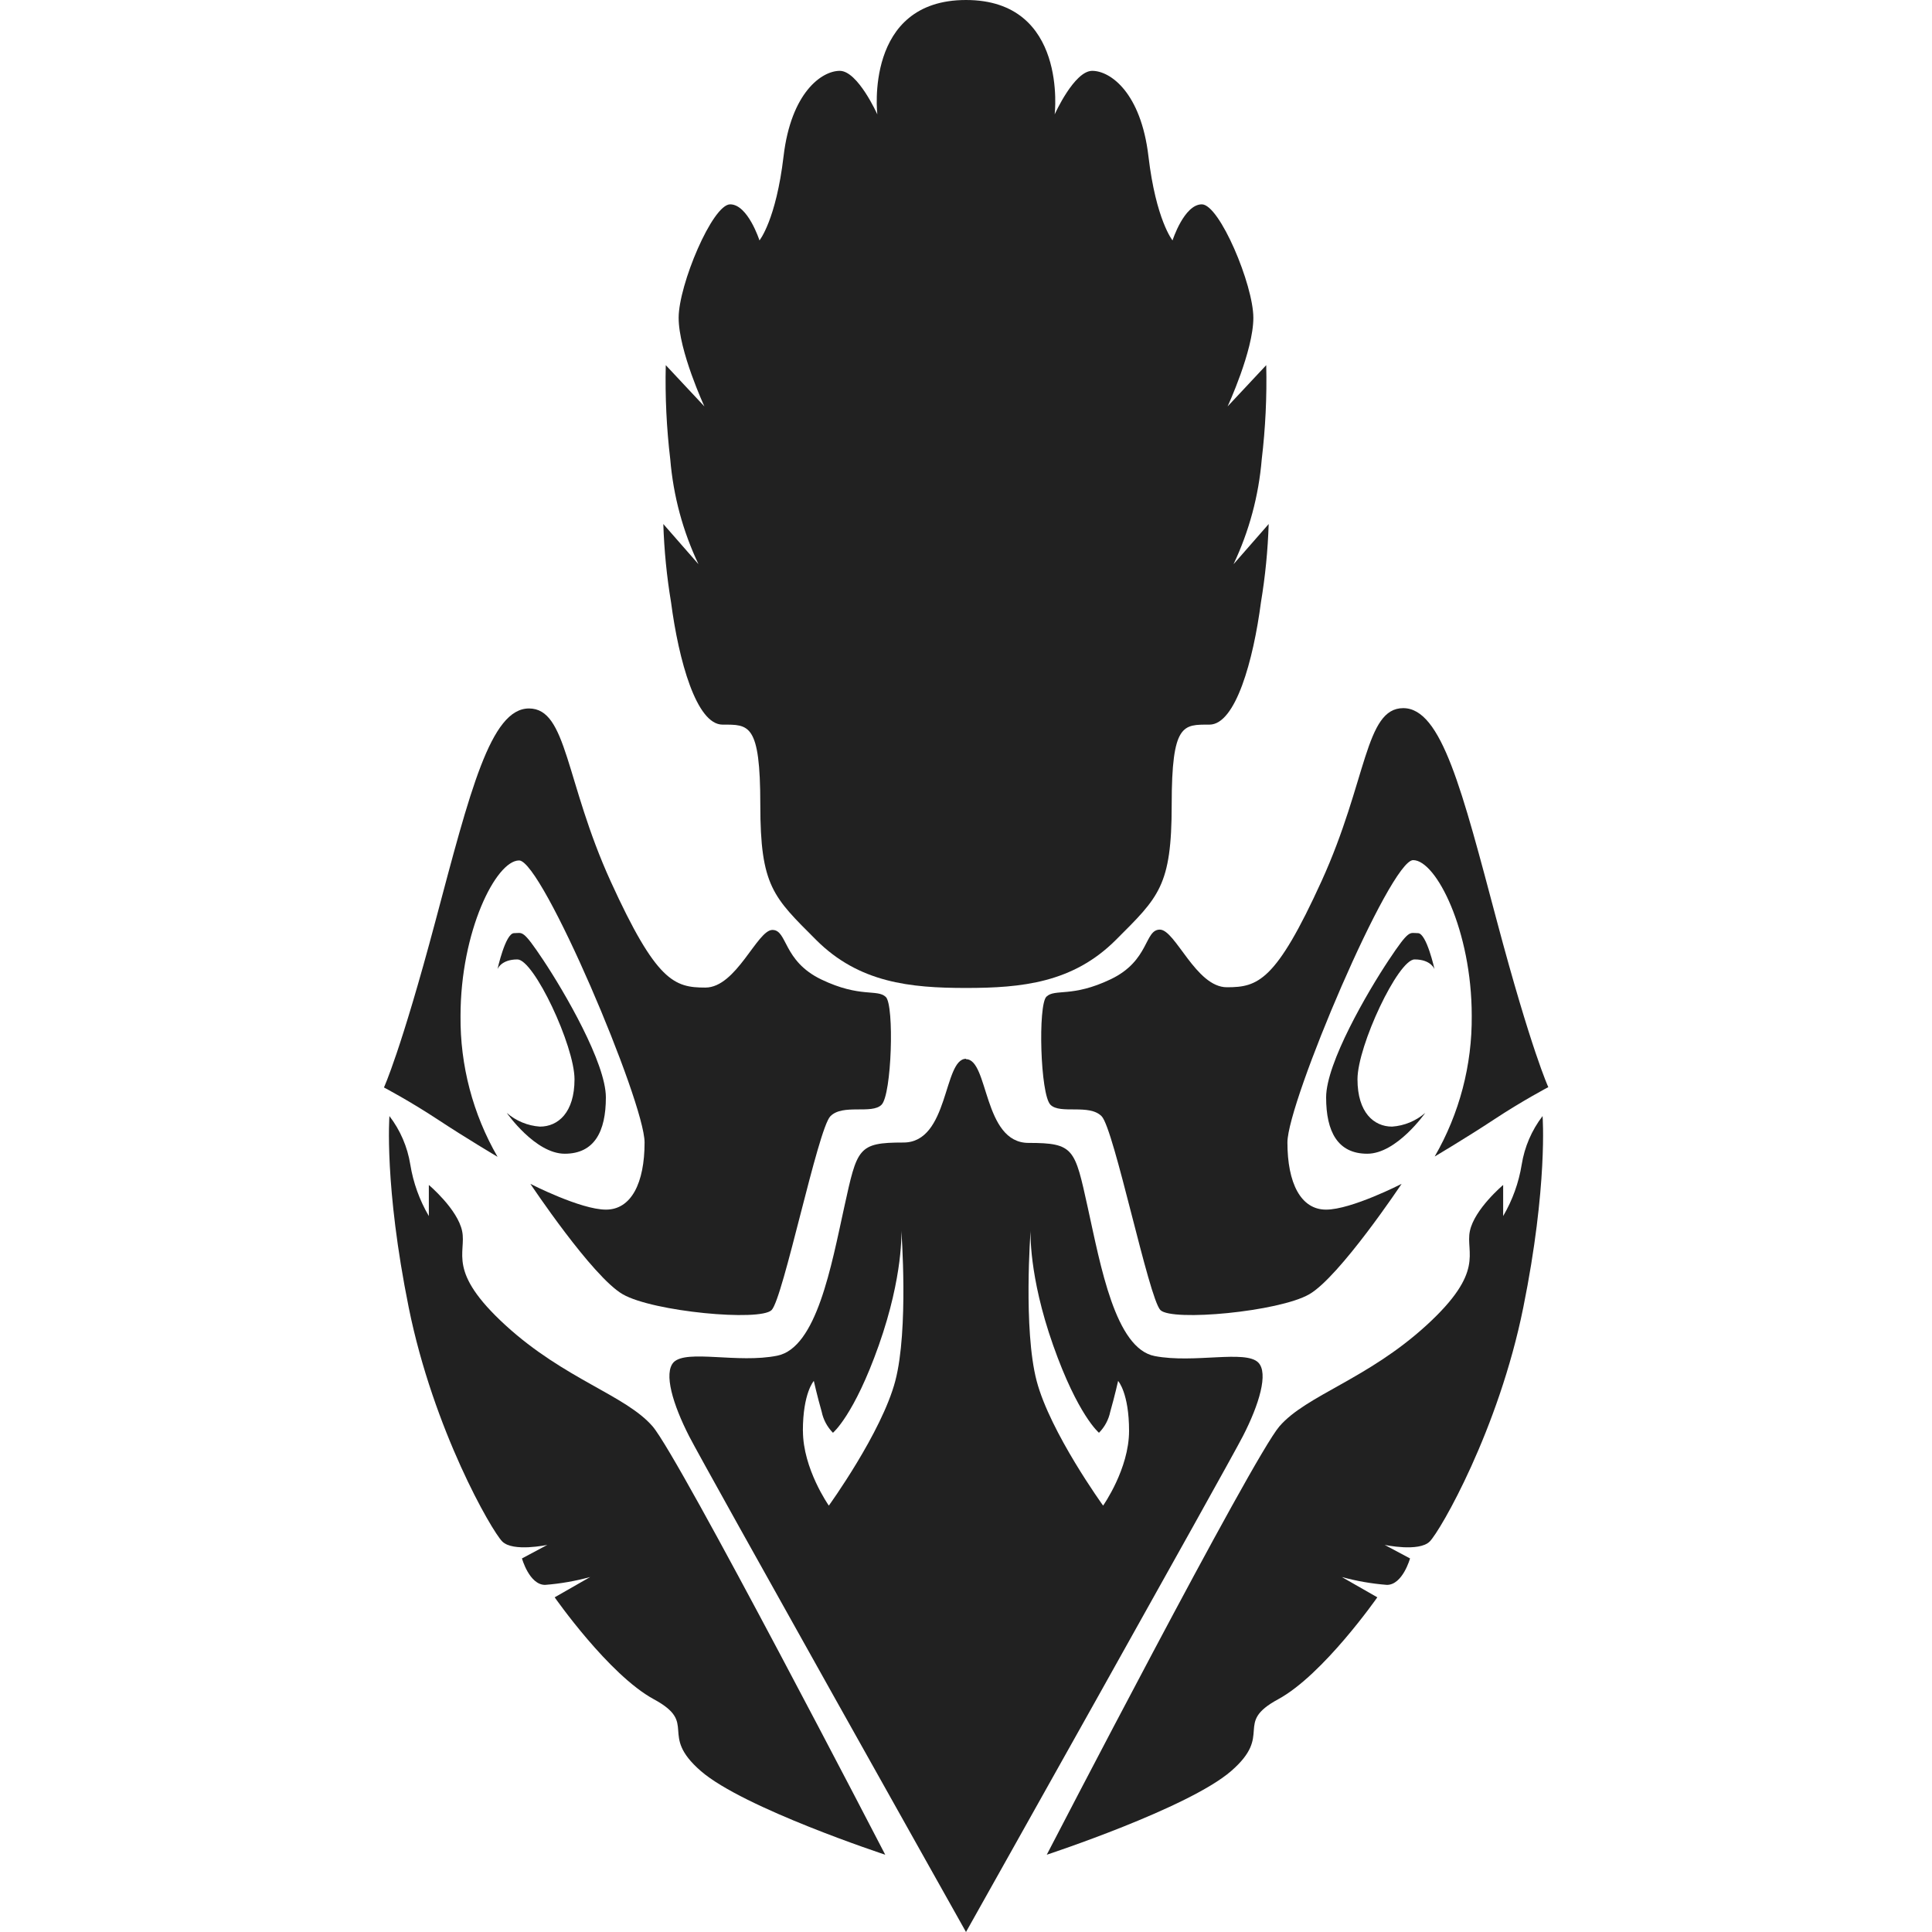
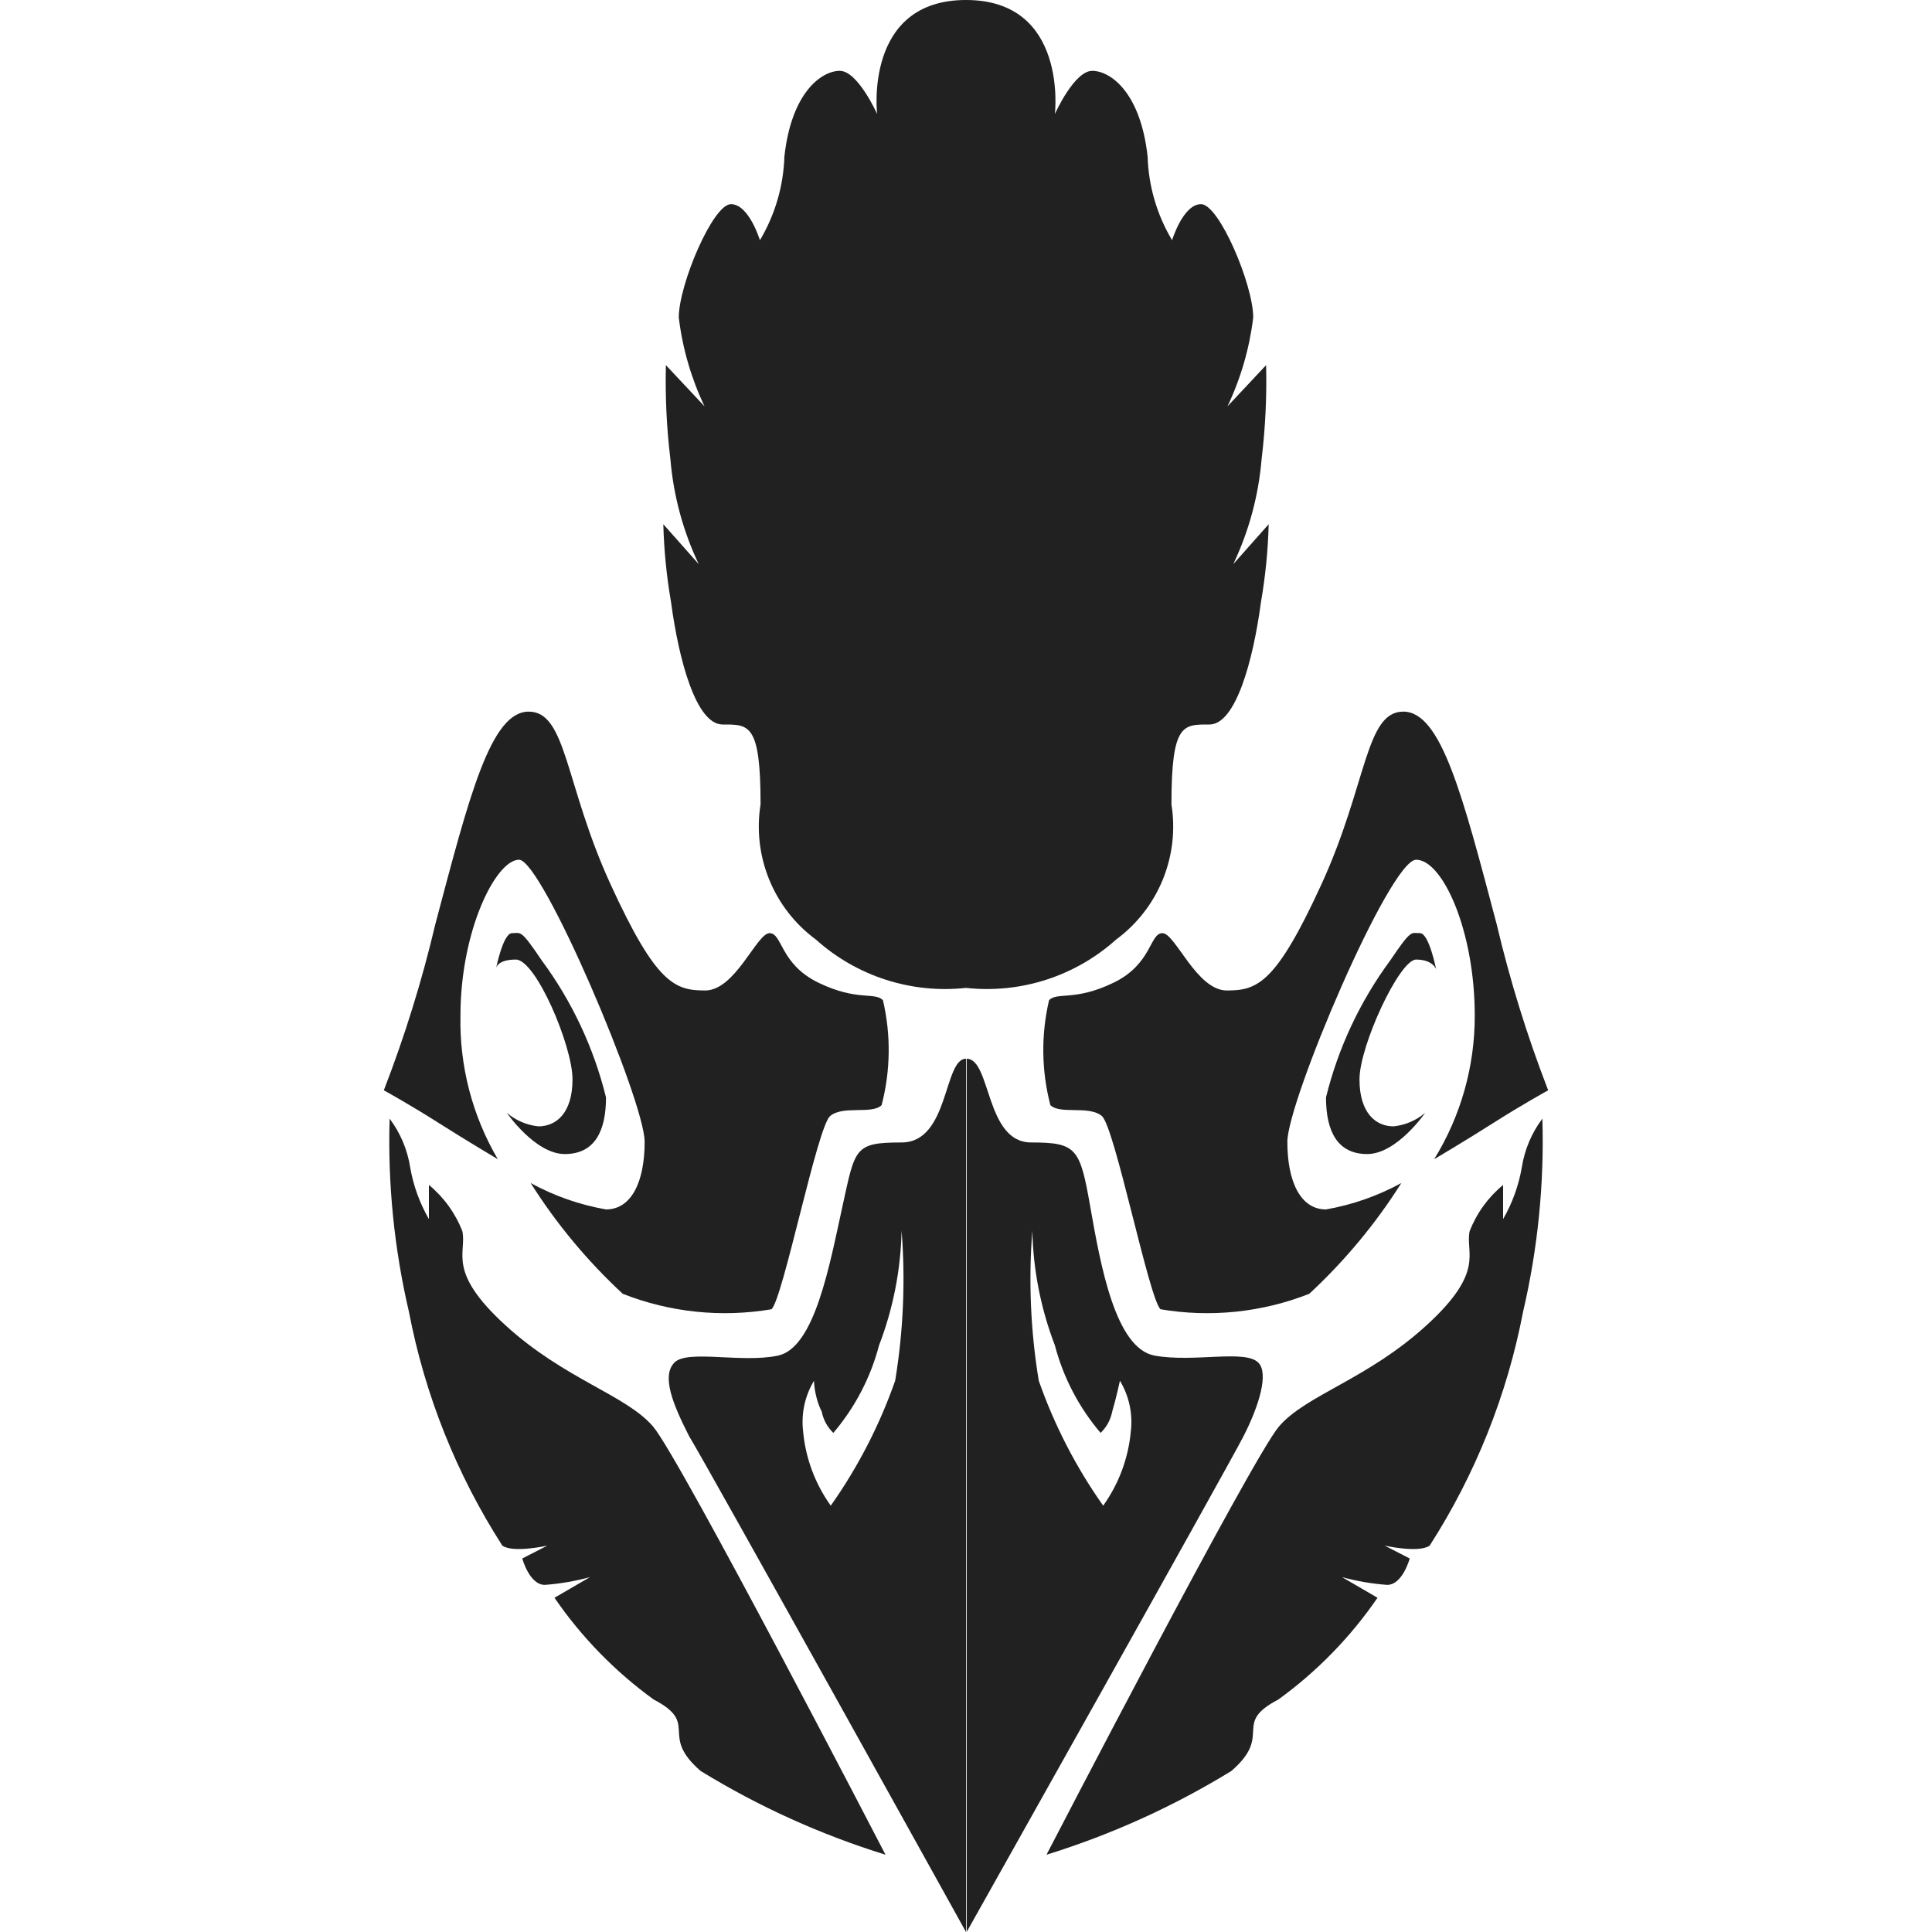
- <svg xmlns="http://www.w3.org/2000/svg" viewBox="0 0 300 300">
-   <g id="bobwhitequail">
-     <g id="right">
-       <path d="M150,153.41c8.69,0,16.62-.81,23.27-7.46s8.67-8.32,8.67-21,1.79-12.43,5.86-12.43,6.82-10,8-19A91.78,91.78,0,0,0,197,81.37l-5.46,6.24a47.11,47.11,0,0,0,4.38-16.27,103.24,103.24,0,0,0,.7-14.64l-6,6.41s4-8.63,4-13.76-5.25-17.62-8-17.62-4.55,5.6-4.55,5.6-2.57-3.15-3.74-13.06S172.4,11,169.6,11s-5.83,6.76-5.83,6.76S165.87,0,150,0Z" transform="translate(0)" fill="#212121" />
-       <path d="M221.31,172.81s-4.42,6.34-9,6.34-6.39-3.41-6.39-8.75,6.45-16.4,9.71-21.3,3.21-4.2,4.55-4.2,2.57,5.6,2.57,5.6-.53-1.52-3.09-1.52-8.87,13.42-8.87,18.61,2.57,7.35,5.37,7.35A8.8,8.8,0,0,0,221.31,172.81Z" transform="translate(0)" fill="#212121" />
-       <path d="M162.54,288s22-7.23,28.64-13,.29-7.35,7.29-11.14,15.4-15.83,15.4-15.83l-5.51-3.15a37.5,37.5,0,0,0,7,1.22c2.45,0,3.59-4.11,3.59-4.11l-3.94-2.1s5.34,1.14,7-.53,10.68-17.32,14.52-36.31,3-29.75,3-29.75a16.74,16.74,0,0,0-3.24,7.53,23.11,23.11,0,0,1-2.88,8V184s-4.47,3.76-5.17,7.17,2.45,6.21-6.73,14.61-18.64,10.85-22.84,15.7S162.54,288,162.54,288Z" transform="translate(0)" fill="#212121" />
-       <path d="M163.12,171.55c1.52,1.52,6-.19,7.94,1.78s7.33,28.31,9.13,30.1,18.37.26,23.1-2.45,14.35-17.15,14.35-17.15-7.79,4-11.73,4-6-4.14-6-10.43,15.93-43.84,19.52-43.84,9.1,11,9.1,24.15a42.93,42.93,0,0,1-5.75,21.87s4.87-2.88,9.25-5.77,8.39-5,8.39-5-2.62-5.64-8-25.85-8.57-33-14.52-33-5.6,11.29-12.69,26.86-9.89,16.48-14.7,16.48-8-8.95-10.41-8.95-1.58,4.81-7.61,7.7-8.67,1.43-10,2.71S161.53,170,163.12,171.55Z" transform="translate(0)" fill="#212121" />
-       <path d="M195.38,211.57c-2-2-9.94.17-16.07-1s-8.4-14-10.41-23.1-2.1-10-9.19-10-6.17-13-9.71-13V300s40.48-72.1,43-77S197,213.2,195.38,211.57Zm-24.09,22.22s-8.22-11.37-10.32-19.36-.94-23.34-.94-23.34-.35,6.89,3.5,17.8,7.12,13.59,7.12,13.59a6.52,6.52,0,0,0,1.75-3.27c.7-2.45,1.22-4.78,1.22-4.78s1.7,1.86,1.7,7.76S171.29,233.79,171.29,233.79Z" transform="translate(0)" fill="#212121" />
-     </g>
-     <g id="left">
-       <path d="M150,153.41c-8.69,0-16.62-.81-23.27-7.46s-8.67-8.32-8.67-21-1.79-12.43-5.86-12.43-6.82-10-8-19A91.78,91.78,0,0,1,103,81.37l5.46,6.24a47.11,47.11,0,0,1-4.38-16.27,103.24,103.24,0,0,1-.7-14.64l6,6.41s-4-8.63-4-13.76,5.25-17.62,8-17.62,4.55,5.6,4.55,5.6,2.57-3.15,3.74-13.06S127.6,11,130.4,11s5.83,6.76,5.83,6.76S134.13,0,150,0Z" transform="translate(0)" fill="#212121" />
-       <path d="M78.69,172.81s4.42,6.34,9,6.34,6.39-3.41,6.39-8.75-6.45-16.4-9.71-21.3-3.21-4.2-4.55-4.2-2.57,5.6-2.57,5.6.53-1.52,3.09-1.52,8.87,13.42,8.87,18.61-2.57,7.35-5.37,7.35A8.8,8.8,0,0,1,78.69,172.81Z" transform="translate(0)" fill="#212121" />
-       <path d="M137.46,288s-22-7.23-28.64-13-.29-7.35-7.29-11.14-15.4-15.83-15.4-15.83l5.51-3.15a37.5,37.5,0,0,1-7,1.22c-2.45,0-3.59-4.11-3.59-4.11l3.94-2.1s-5.34,1.14-7-.53-10.68-17.32-14.52-36.31-3-29.75-3-29.75a16.74,16.74,0,0,1,3.24,7.53,23.11,23.11,0,0,0,2.88,8V184s4.47,3.76,5.17,7.17-2.45,6.21,6.73,14.61,18.64,10.85,22.84,15.7S137.46,288,137.46,288Z" transform="translate(0)" fill="#212121" />
-       <path d="M136.88,171.55c-1.52,1.52-6-.19-7.94,1.78s-7.33,28.31-9.13,30.1-18.37.26-23.1-2.45-14.35-17.15-14.35-17.15,7.79,4,11.73,4,6-4.14,6-10.43S84.2,133.61,80.61,133.61s-9.1,11-9.1,24.15a42.93,42.93,0,0,0,5.75,21.87s-4.87-2.88-9.25-5.77-8.39-5-8.39-5,2.62-5.64,8-25.85,8.57-33,14.52-33,5.6,11.29,12.69,26.86,9.89,16.48,14.7,16.48,8.05-8.95,10.41-8.95,1.58,4.81,7.61,7.7,8.67,1.43,10,2.71S138.47,170,136.88,171.55Z" transform="translate(0)" fill="#212121" />
-       <path d="M107,223c2.51,4.9,43,77,43,77V164.41c-3.54,0-2.62,13-9.71,13s-7.18.87-9.19,10-4.29,21.87-10.41,23.1-14-1-16.07,1C103,213.2,104.5,218.1,107,223Zm17.67-.81c0-5.9,1.7-7.76,1.7-7.76s.52,2.33,1.22,4.78a6.52,6.52,0,0,0,1.75,3.27s3.27-2.69,7.12-13.59,3.5-17.8,3.5-17.8,1.16,15.35-.94,23.34-10.32,19.36-10.32,19.36S124.68,228.08,124.68,222.19Z" transform="translate(0)" fill="#212121" />
-     </g>
-   </g>
-   <g id="frame">
-     <rect width="300" height="300" fill="none" />
-   </g>
+ <svg xmlns="http://www.w3.org/2000/svg" viewBox="0 0 30 30">
+   <path d="M15,15.34a3,3,0,0,0,2.33-.75,2.18,2.18,0,0,0,.86-2.1c0-1.26.18-1.24.59-1.24s.68-1,.8-1.9a8.35,8.35,0,0,0,.12-1.21l-.55.62a4.71,4.71,0,0,0,.44-1.63,10.06,10.06,0,0,0,.07-1.46l-.6.64a4.46,4.46,0,0,0,.4-1.38c0-.51-.53-1.76-.81-1.76s-.45.56-.45.56a2.7,2.7,0,0,1-.38-1.3c-.11-1-.58-1.33-.86-1.33s-.58.67-.58.67S16.59,0,15,0Z" transform="translate(0)" fill="#212121" />
+   <path d="M22.13,17.28s-.44.64-.9.64-.64-.35-.64-.88a6,6,0,0,1,1-2.13c.33-.49.32-.42.46-.42s.25.56.25.56-.05-.15-.31-.15-.88,1.34-.88,1.86.25.73.53.73A.9.9,0,0,0,22.13,17.28Z" transform="translate(0)" fill="#212121" />
+   <path d="M16.25,28.8a12.65,12.65,0,0,0,2.87-1.3c.66-.57,0-.73.73-1.11a6.47,6.47,0,0,0,1.54-1.58l-.55-.32a3.72,3.72,0,0,0,.7.12c.24,0,.35-.41.35-.41L21.5,24s.53.12.7,0a10.31,10.31,0,0,0,1.45-3.63,11.65,11.65,0,0,0,.3-3,1.7,1.7,0,0,0-.32.76,2.43,2.43,0,0,1-.29.8V18.4a1.75,1.75,0,0,0-.52.72c-.07.34.25.62-.67,1.46s-1.87,1.08-2.29,1.57S16.25,28.8,16.25,28.8Z" transform="translate(0)" fill="#212121" />
+   <path d="M16.31,17.16c.15.15.6,0,.8.17s.73,2.83.91,3a4.33,4.33,0,0,0,2.31-.24,8.61,8.61,0,0,0,1.43-1.72,3.8,3.8,0,0,1-1.17.41c-.39,0-.6-.42-.6-1.05s1.59-4.38,2-4.38.91,1.1.91,2.42A4.23,4.23,0,0,1,22.27,18s.49-.29.93-.57.84-.5.84-.5a19.59,19.59,0,0,1-.8-2.58c-.53-2-.86-3.3-1.45-3.3s-.56,1.13-1.27,2.68-1,1.65-1.47,1.65-.8-.89-1-.89-.16.48-.76.77-.87.14-1,.27A3.39,3.39,0,0,0,16.31,17.16Z" transform="translate(0)" fill="#212121" />
+   <path d="M19.54,21.16c-.2-.21-1,0-1.61-.11s-.84-1.4-1-2.31-.21-1-.92-1-.62-1.3-1-1.3V30s4.05-7.21,4.3-7.7S19.7,21.32,19.54,21.16Zm-2.41,2.22a7.88,7.88,0,0,1-1-1.94,9.67,9.67,0,0,1-.1-2.33,5.29,5.29,0,0,0,.35,1.78,3.45,3.45,0,0,0,.71,1.36.62.62,0,0,0,.18-.33c.07-.24.12-.48.12-.48a1.24,1.24,0,0,1,.17.78A2.35,2.35,0,0,1,17.13,23.38Z" transform="translate(0)" fill="#212121" />
+   <path d="M15,15.34a3,3,0,0,1-2.33-.75,2.18,2.18,0,0,1-.86-2.1c0-1.26-.18-1.24-.59-1.24s-.68-1-.8-1.9a8.35,8.35,0,0,1-.12-1.21l.55.62a4.71,4.71,0,0,1-.44-1.63,10.06,10.06,0,0,1-.07-1.46l.6.64a4.46,4.46,0,0,1-.4-1.38c0-.51.53-1.76.81-1.76s.45.56.45.56a2.7,2.7,0,0,0,.38-1.3c.11-1,.58-1.33.86-1.33s.58.67.58.67S13.41,0,15,0Z" transform="translate(0)" fill="#212121" />
+   <path d="M7.87,17.28s.44.64.9.64.64-.35.64-.88a6,6,0,0,0-1-2.13c-.33-.49-.32-.42-.46-.42s-.25.56-.25.56,0-.15.31-.15.88,1.34.88,1.86-.25.73-.53.73A.9.9,0,0,1,7.87,17.28Z" transform="translate(0)" fill="#212121" />
+   <path d="M13.75,28.8a12.65,12.65,0,0,1-2.87-1.3c-.66-.57,0-.73-.73-1.11a6.47,6.47,0,0,1-1.54-1.58l.55-.32a3.72,3.72,0,0,1-.7.12c-.24,0-.35-.41-.35-.41L8.5,24s-.53.12-.7,0a10.31,10.31,0,0,1-1.45-3.63,11.65,11.65,0,0,1-.3-3,1.7,1.7,0,0,1,.32.76,2.43,2.43,0,0,0,.29.8V18.4a1.75,1.75,0,0,1,.52.72c.07.34-.25.62.67,1.46s1.87,1.08,2.29,1.57S13.75,28.8,13.75,28.8Z" transform="translate(0)" fill="#212121" />
+   <path d="M13.69,17.16c-.15.15-.6,0-.8.17s-.73,2.83-.91,3a4.33,4.33,0,0,1-2.31-.24,8.61,8.61,0,0,1-1.43-1.72,3.8,3.8,0,0,0,1.17.41c.39,0,.6-.42.6-1.05s-1.59-4.38-1.95-4.38-.91,1.1-.91,2.42A4.23,4.23,0,0,0,7.73,18s-.49-.29-.93-.57-.84-.5-.84-.5a19.59,19.59,0,0,0,.8-2.58c.53-2,.86-3.3,1.45-3.3s.56,1.13,1.27,2.68,1,1.65,1.47,1.65.8-.89,1-.89.16.48.76.77.87.14,1,.27A3.39,3.39,0,0,1,13.69,17.16Z" transform="translate(0)" fill="#212121" />
+   <path d="M10.7,22.3C11,22.79,15,30,15,30V16.44c-.35,0-.26,1.3-1,1.3s-.72.09-.92,1-.43,2.19-1,2.31-1.41-.1-1.61.11S10.45,21.81,10.7,22.3Zm1.77-.08a1.24,1.24,0,0,1,.17-.78s0,.24.12.48a.62.62,0,0,0,.18.33,3.45,3.45,0,0,0,.71-1.36A5.29,5.29,0,0,0,14,19.11a9.67,9.67,0,0,1-.1,2.33,7.88,7.88,0,0,1-1,1.94A2.35,2.35,0,0,1,12.47,22.22Z" transform="translate(0)" fill="#212121" />
+   <rect width="30" height="30" fill="none" />
</svg>
